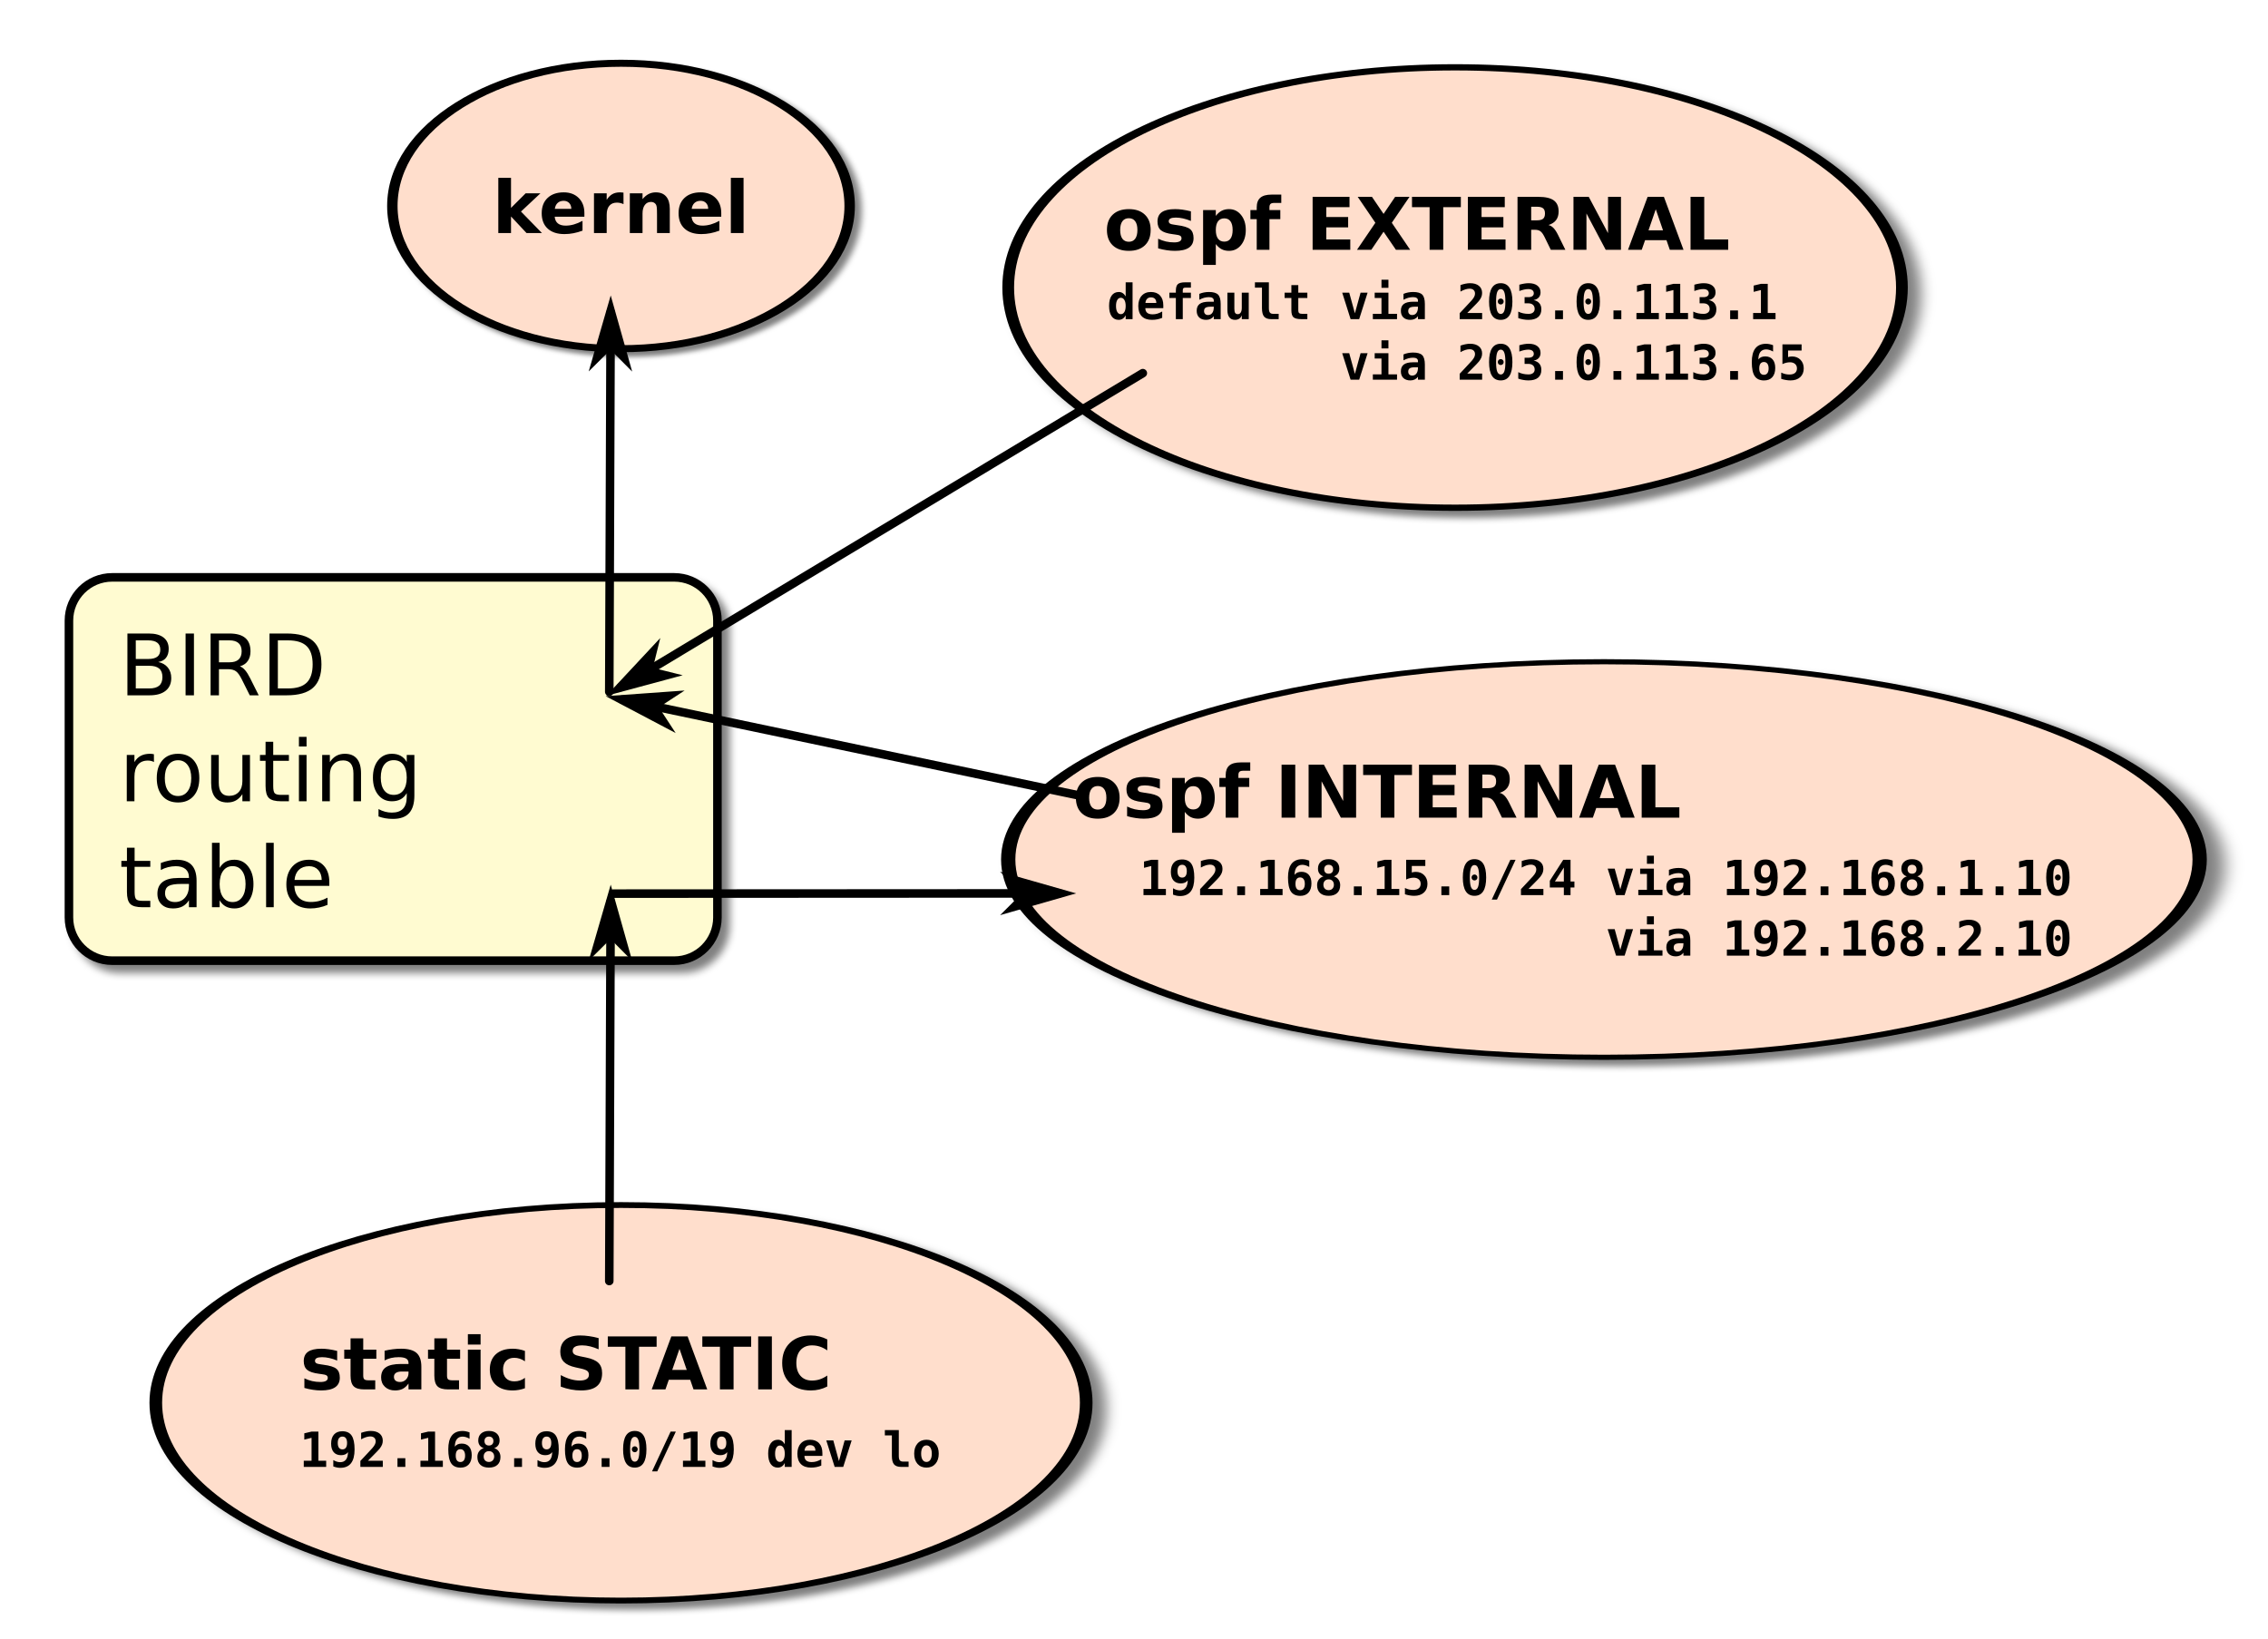
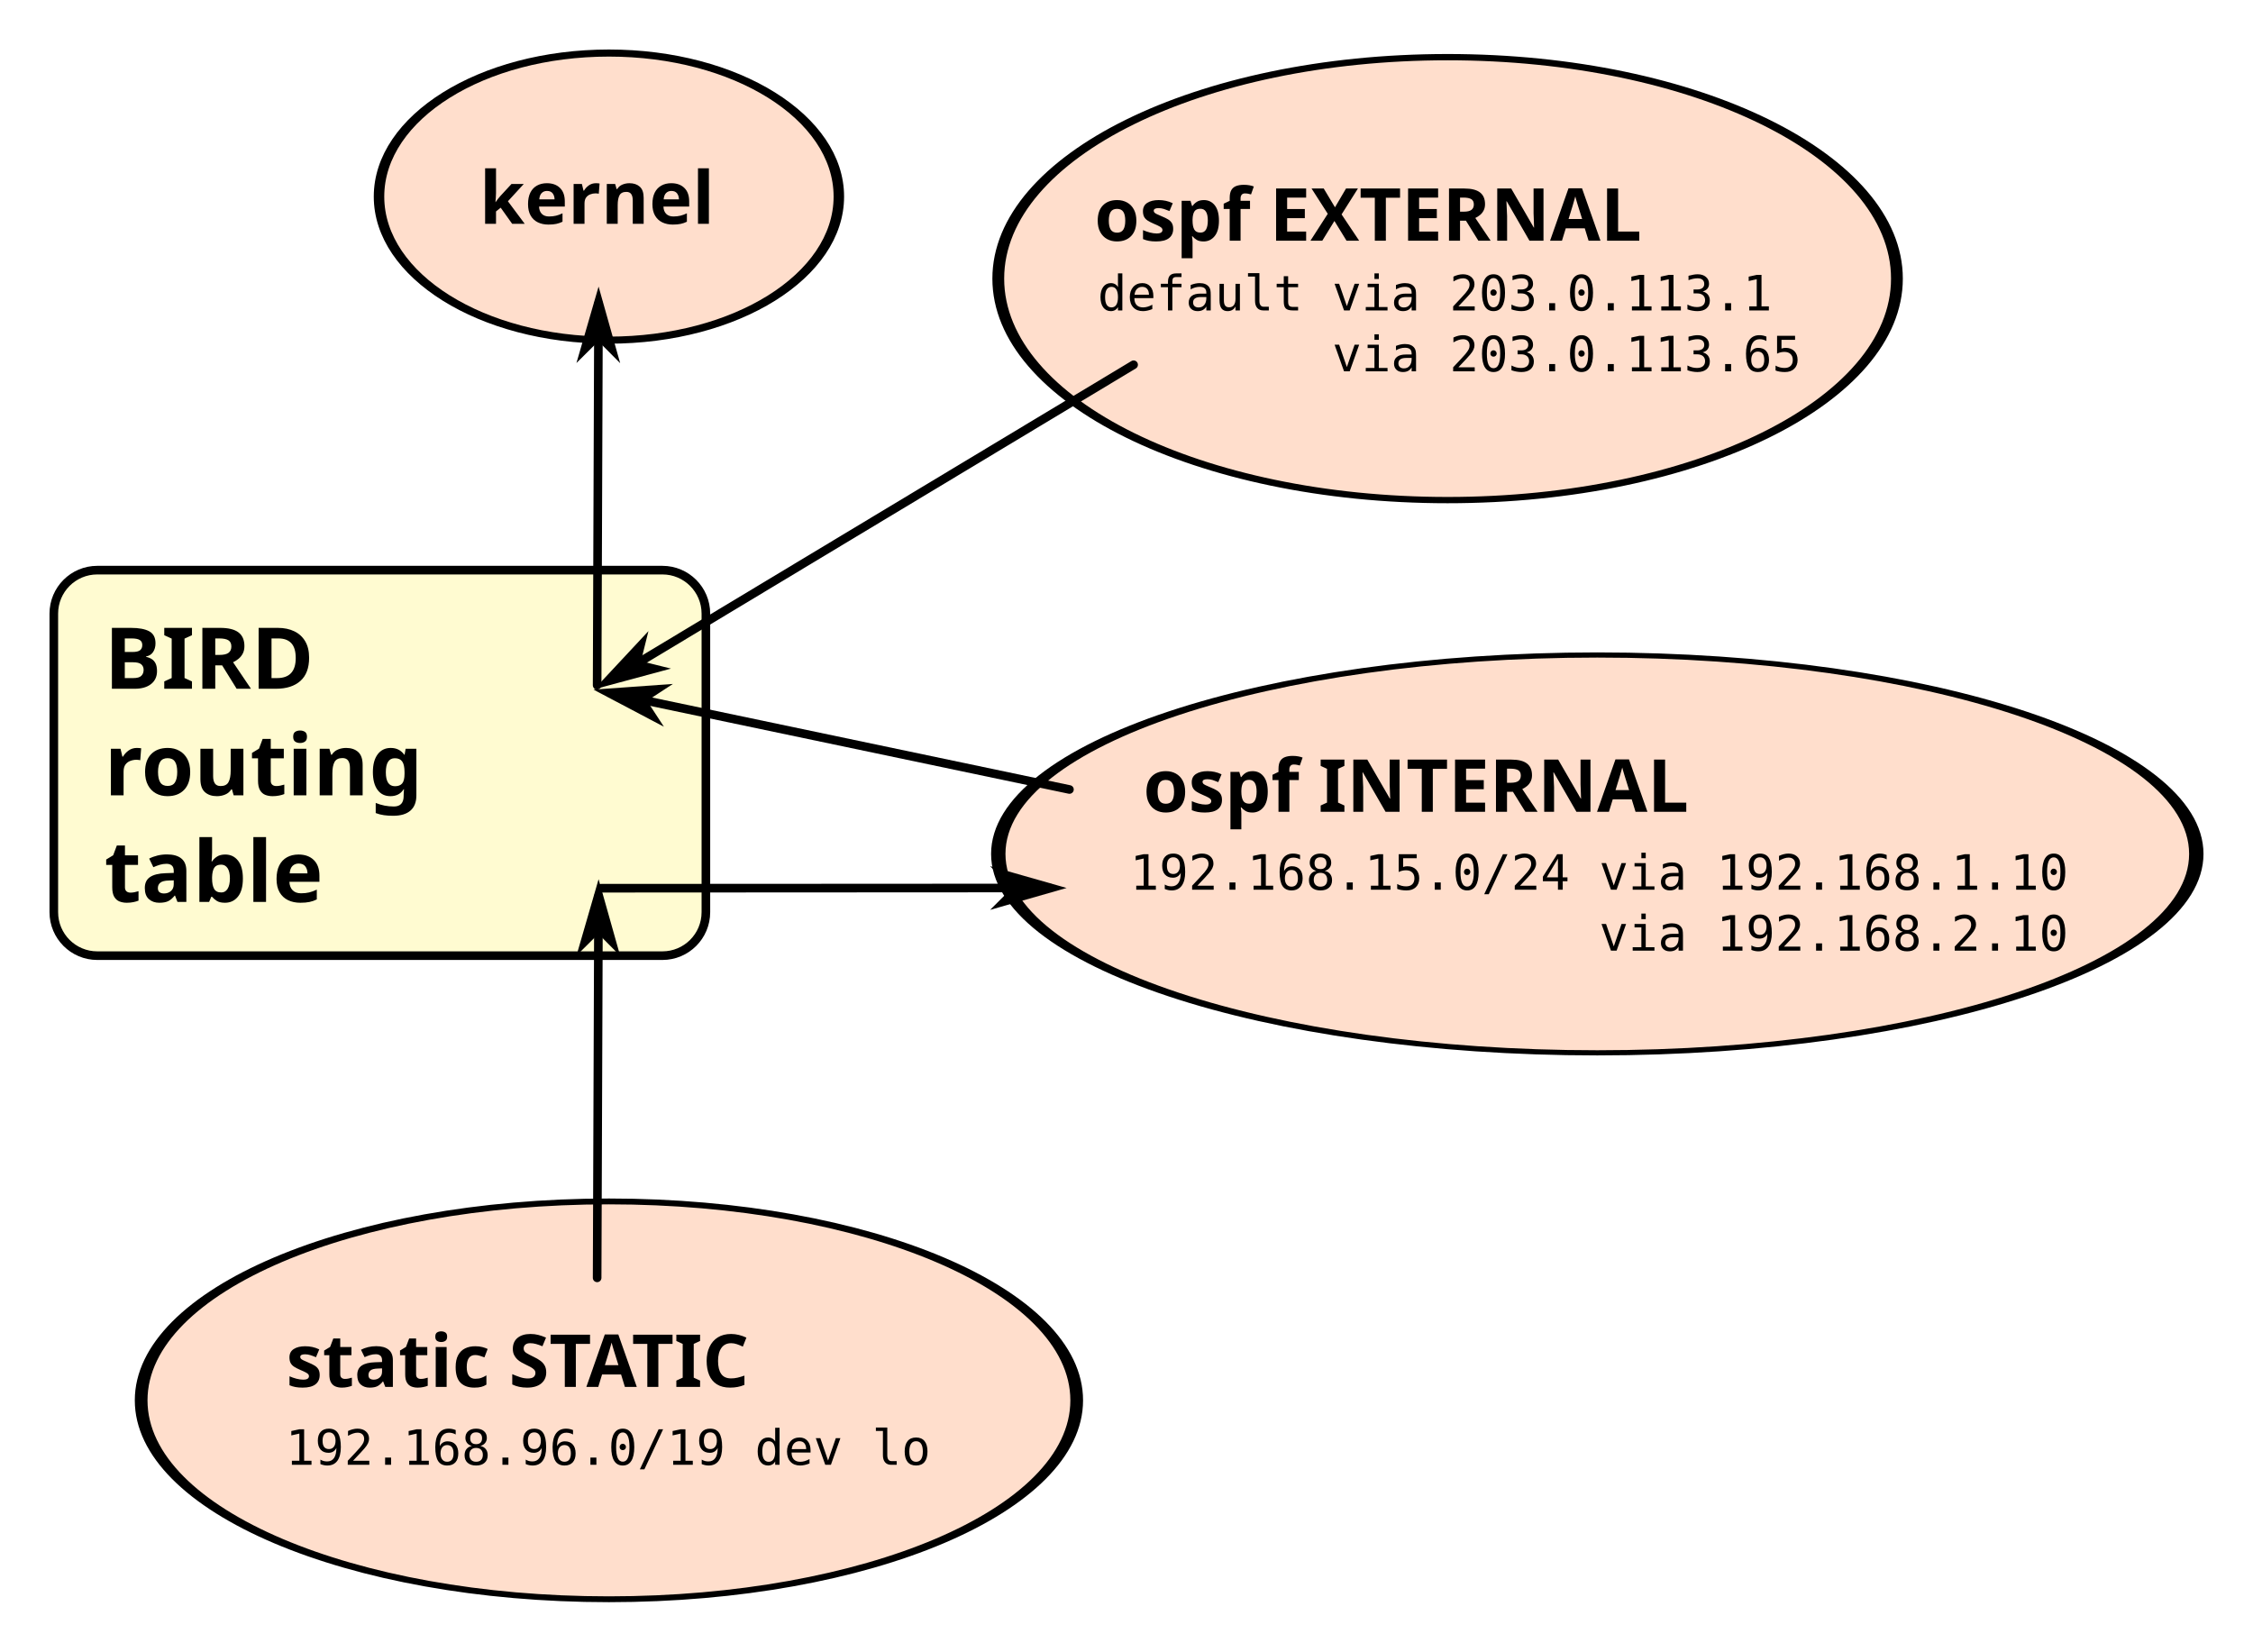
- <svg xmlns="http://www.w3.org/2000/svg" width="1059.448" height="765.655" id="svg3137" version="1.1">
+ <svg xmlns="http://www.w3.org/2000/svg" width="455.069" height="333.593" id="svg3137" version="1.1" viewBox="0 0 1046.66 767.263">
  <defs id="defs3139">
    <marker orient="auto" refY="0" refX="0" id="Arrow1Mend" style="overflow:visible">
-       <path id="path5550" d="M 0,0 5,-5 -12.5,0 5,5 0,0 z" style="fill-rule:evenodd;stroke:#000000;stroke-width:1pt;marker-start:none" transform="matrix(-0.4,0,0,-0.4,-4,0)" />
+       <path id="path5550" d="M 0,0 5,-5 -12.5,0 5,5 Z" style="fill-rule:evenodd;stroke:#000000;stroke-width:1pt;marker-start:none" transform="matrix(-0.4,0,0,-0.4,-4,0)" />
    </marker>
-     <marker orient="auto" refY="0" refX="0" id="Arrow1Lend" style="overflow:visible">
-       <path id="path5544" d="M 0,0 5,-5 -12.5,0 5,5 0,0 z" style="fill-rule:evenodd;stroke:#000000;stroke-width:1pt;marker-start:none" transform="matrix(-0.8,0,0,-0.8,-10,0)" />
-     </marker>
-     <linearGradient id="linearGradient5375">
-       <stop style="stop-color:#808080;stop-opacity:0.109;" offset="0" id="stop5377" />
-       <stop style="stop-color:#808080;stop-opacity:0.349;" offset="1" id="stop5379" />
-     </linearGradient>
-     <filter id="filter6183" width="1.5" height="1.5" x="-.25" y="-.25">
-       <feGaussianBlur id="feGaussianBlur6185" in="SourceAlpha" stdDeviation="2" result="blur" />
-       <feColorMatrix id="feColorMatrix6187" result="bluralpha" type="matrix" values="1 0 0 0 0 0 1 0 0 0 0 0 1 0 0 0 0 0 0.5 0 " />
-       <feOffset id="feOffset6189" in="bluralpha" dx="4" dy="4" result="offsetBlur" />
-       <feMerge id="feMerge6191">
-         <feMergeNode id="feMergeNode6193" in="offsetBlur" />
-         <feMergeNode id="feMergeNode6195" in="SourceGraphic" />
-       </feMerge>
-     </filter>
-     <filter id="filter6249" width="1.5" height="1.5" x="-.25" y="-.25">
-       <feGaussianBlur id="feGaussianBlur6251" in="SourceAlpha" stdDeviation="2" result="blur" />
-       <feColorMatrix id="feColorMatrix6253" result="bluralpha" type="matrix" values="1 0 0 0 0 0 1 0 0 0 0 0 1 0 0 0 0 0 0.5 0 " />
-       <feOffset id="feOffset6255" in="bluralpha" dx="4" dy="4" result="offsetBlur" />
-       <feMerge id="feMerge6257">
-         <feMergeNode id="feMergeNode6259" in="offsetBlur" />
-         <feMergeNode id="feMergeNode6261" in="SourceGraphic" />
-       </feMerge>
-     </filter>
-     <filter id="filter6263" width="1.5" height="1.5" x="-.25" y="-.25">
-       <feGaussianBlur id="feGaussianBlur6265" in="SourceAlpha" stdDeviation="2" result="blur" />
-       <feColorMatrix id="feColorMatrix6267" result="bluralpha" type="matrix" values="1 0 0 0 0 0 1 0 0 0 0 0 1 0 0 0 0 0 0.5 0 " />
-       <feOffset id="feOffset6269" in="bluralpha" dx="4" dy="4" result="offsetBlur" />
-       <feMerge id="feMerge6271">
-         <feMergeNode id="feMergeNode6273" in="offsetBlur" />
-         <feMergeNode id="feMergeNode6275" in="SourceGraphic" />
-       </feMerge>
-     </filter>
-     <filter id="filter6277" width="1.5" height="1.5" x="-.25" y="-.25">
-       <feGaussianBlur id="feGaussianBlur6279" in="SourceAlpha" stdDeviation="2" result="blur" />
-       <feColorMatrix id="feColorMatrix6281" result="bluralpha" type="matrix" values="1 0 0 0 0 0 1 0 0 0 0 0 1 0 0 0 0 0 0.5 0 " />
-       <feOffset id="feOffset6283" in="bluralpha" dx="4" dy="4" result="offsetBlur" />
-       <feMerge id="feMerge6285">
-         <feMergeNode id="feMergeNode6287" in="offsetBlur" />
-         <feMergeNode id="feMergeNode6289" in="SourceGraphic" />
-       </feMerge>
-     </filter>
-     <filter id="filter6291" width="1.5" height="1.5" x="-.25" y="-.25">
-       <feGaussianBlur id="feGaussianBlur6293" in="SourceAlpha" stdDeviation="2" result="blur" />
-       <feColorMatrix id="feColorMatrix6295" result="bluralpha" type="matrix" values="1 0 0 0 0 0 1 0 0 0 0 0 1 0 0 0 0 0 0.5 0 " />
-       <feOffset id="feOffset6297" in="bluralpha" dx="4" dy="4" result="offsetBlur" />
-       <feMerge id="feMerge6299">
-         <feMergeNode id="feMergeNode6301" in="offsetBlur" />
-         <feMergeNode id="feMergeNode6303" in="SourceGraphic" />
-       </feMerge>
-     </filter>
  </defs>
-   <g id="layer1" transform="translate(81.39054,-42.22994)">
-     <path style="color:#000000;fill:#ffdecc;fill-opacity:1;fill-rule:nonzero;stroke:#000000;stroke-width:6.172;stroke-linecap:butt;stroke-linejoin:miter;stroke-miterlimit:4;stroke-opacity:1;stroke-dasharray:none;stroke-dashoffset:0;marker:none;visibility:visible;display:inline;overflow:visible;filter:url(#filter6249);enable-background:accumulate" id="path3145" d="m 406.081,300.809 c 0,69.179 -60.603,125.259 -135.36,125.259 -74.758,0 -135.36,-56.08 -135.36,-125.259 0,-69.179 60.603,-125.259 135.36,-125.259 74.757,0 135.36,56.08 135.36,125.259 z" transform="matrix(0.7890782,0,0,0.5323564,-4.921884,-21.67556)" />
-     <text xml:space="preserve" style="font-size:33.949px;font-style:normal;font-weight:bold;line-height:125%;letter-spacing:0px;word-spacing:0px;fill:#000000;fill-opacity:1;stroke:none;font-family:Bitstream Vera Sans;-inkscape-font-specification:Sans Bold" x="148.541" y="151.118" id="text5387">
-       <tspan id="tspan5389" x="148.541" y="151.118">kernel</tspan>
+   <g id="layer1" transform="translate(74.18811,-47.13674)">
+     <ellipse style="color:#000000;display:inline;overflow:visible;visibility:visible;fill:#ffdecc;fill-opacity:1;fill-rule:nonzero;stroke:#000000;stroke-width:6.172;stroke-linecap:butt;stroke-linejoin:miter;stroke-miterlimit:4;stroke-dasharray:none;stroke-dashoffset:0;stroke-opacity:1;marker:none;enable-background:accumulate" id="path3145" transform="matrix(0.7890782,0,0,0.5323564,-4.921884,-21.67556)" cx="270.721" cy="300.809" rx="135.36" ry="125.259" />
+     <text xml:space="preserve" style="font-style:normal;font-variant:normal;font-weight:bold;font-stretch:normal;line-height:0%;font-family:sans-serif;-inkscape-font-specification:'sans-serif Bold';letter-spacing:0px;word-spacing:0px;fill:#000000;fill-opacity:1;stroke:none" x="148.541" y="151.118" id="text5387">
+       <tspan id="tspan5389" x="148.541" y="151.118" style="font-style:normal;font-variant:normal;font-weight:bold;font-stretch:normal;font-size:33.949px;line-height:1.25;font-family:sans-serif;-inkscape-font-specification:'sans-serif Bold'">kernel</tspan>
    </text>
-     <path transform="matrix(1.605434,0,0,0.7376939,-225.9264,475.7366)" d="m 406.081,300.809 c 0,69.179 -60.603,125.259 -135.36,125.259 -74.758,0 -135.36,-56.08 -135.36,-125.259 0,-69.179 60.603,-125.259 135.36,-125.259 74.757,0 135.36,56.08 135.36,125.259 z" id="use5409" style="color:#000000;fill:#ffdecc;fill-opacity:1;stroke:#000000;stroke-width:3.676;stroke-linecap:butt;stroke-linejoin:miter;stroke-miterlimit:4;stroke-opacity:1;stroke-dasharray:none;stroke-dashoffset:0;marker:none;visibility:visible;display:inline;overflow:visible;filter:url(#filter6291);enable-background:accumulate" />
+     <ellipse transform="matrix(1.605434,0,0,0.7376939,-225.9264,475.7366)" id="use5409" style="color:#000000;display:inline;overflow:visible;visibility:visible;fill:#ffdecc;fill-opacity:1;stroke:#000000;stroke-width:3.676;stroke-linecap:butt;stroke-linejoin:miter;stroke-miterlimit:4;stroke-dasharray:none;stroke-dashoffset:0;stroke-opacity:1;marker:none;enable-background:accumulate" cx="270.721" cy="300.809" rx="135.36" ry="125.259" />
    <g id="g6404">
-       <text id="text5411" y="691.389" x="58.751" style="font-size:33.949px;font-style:normal;font-weight:bold;text-align:start;line-height:125%;letter-spacing:0px;word-spacing:0px;text-anchor:start;fill:#000000;fill-opacity:1;stroke:none;font-family:Bitstream Vera Sans;-inkscape-font-specification:Sans Bold" xml:space="preserve">
-         <tspan y="691.389" x="58.751" id="tspan5415">static STATIC</tspan>
+       <text id="text5411" y="691.389" x="58.751" style="font-style:normal;font-variant:normal;font-weight:bold;font-stretch:normal;line-height:0%;font-family:sans-serif;-inkscape-font-specification:'sans-serif Bold';text-align:start;letter-spacing:0px;word-spacing:0px;text-anchor:start;fill:#000000;fill-opacity:1;stroke:none" xml:space="preserve">
+         <tspan y="691.389" x="58.751" id="tspan5415" style="font-style:normal;font-variant:normal;font-weight:bold;font-stretch:normal;font-size:33.949px;line-height:1.25;font-family:sans-serif;-inkscape-font-specification:'sans-serif Bold'">static STATIC</tspan>
      </text>
-       <text id="text5423" y="727.588" x="58.43" style="font-size:22.633px;font-style:normal;font-variant:normal;font-weight:bold;font-stretch:normal;line-height:125%;letter-spacing:0px;word-spacing:0px;fill:#000000;fill-opacity:1;stroke:none;font-family:Bitstream Vera Sans Mono;-inkscape-font-specification:Bitstream Vera Sans Mono Bold" xml:space="preserve">
-         <tspan y="727.588" x="58.43" id="tspan5425">192.168.96.0/19 dev lo</tspan>
+       <text id="text5423" y="727.588" x="58.43" style="font-style:normal;font-variant:normal;font-weight:normal;font-stretch:normal;line-height:0%;font-family:monospace;-inkscape-font-specification:monospace;letter-spacing:0px;word-spacing:0px;fill:#000000;fill-opacity:1;stroke:none" xml:space="preserve">
+         <tspan y="727.588" x="58.43" id="tspan5425" style="font-style:normal;font-variant:normal;font-weight:normal;font-stretch:normal;font-size:22.633px;line-height:1.25;font-family:monospace;-inkscape-font-specification:monospace">192.168.96.0/19 dev lo</tspan>
      </text>
    </g>
-     <path transform="matrix(2.055837,0,0,0.7376939,111.296,221.9026)" d="m 406.081,300.809 c 0,69.179 -60.603,125.259 -135.36,125.259 -74.758,0 -135.36,-56.08 -135.36,-125.259 0,-69.179 60.603,-125.259 135.36,-125.259 74.757,0 135.36,56.08 135.36,125.259 z" id="use5399" style="color:#000000;fill:#ffdecc;fill-opacity:1;fill-rule:nonzero;stroke:#000000;stroke-width:3.248;stroke-linecap:butt;stroke-linejoin:miter;stroke-miterlimit:4;stroke-opacity:1;stroke-dasharray:none;stroke-dashoffset:0;marker:none;visibility:visible;display:inline;overflow:visible;filter:url(#filter6277);enable-background:accumulate" />
-     <text xml:space="preserve" style="font-size:33.949px;font-style:normal;font-weight:bold;text-align:center;line-height:125%;letter-spacing:0px;word-spacing:0px;text-anchor:middle;fill:#000000;fill-opacity:1;stroke:none;font-family:Bitstream Vera Sans;-inkscape-font-specification:Sans Bold" x="591.424" y="424.243" id="text5401">
-       <tspan id="tspan5405" x="591.424" y="424.243">ospf INTERNAL</tspan>
+     <ellipse transform="matrix(2.055837,0,0,0.7376939,111.296,221.9026)" id="use5399" style="color:#000000;display:inline;overflow:visible;visibility:visible;fill:#ffdecc;fill-opacity:1;fill-rule:nonzero;stroke:#000000;stroke-width:3.248;stroke-linecap:butt;stroke-linejoin:miter;stroke-miterlimit:4;stroke-dasharray:none;stroke-dashoffset:0;stroke-opacity:1;marker:none;enable-background:accumulate" cx="270.721" cy="300.809" rx="135.36" ry="125.259" />
+     <text xml:space="preserve" style="font-style:normal;font-variant:normal;font-weight:bold;font-stretch:normal;line-height:0%;font-family:sans-serif;-inkscape-font-specification:'sans-serif Bold';text-align:center;letter-spacing:0px;word-spacing:0px;text-anchor:middle;fill:#000000;fill-opacity:1;stroke:none" x="591.424" y="424.243" id="text5401">
+       <tspan id="tspan5405" x="591.424" y="424.243" style="font-style:normal;font-variant:normal;font-weight:bold;font-stretch:normal;font-size:33.949px;line-height:1.25;font-family:sans-serif;-inkscape-font-specification:'sans-serif Bold'">ospf INTERNAL</tspan>
    </text>
-     <text id="text5431" y="460.443" x="450.688" style="font-size:22.633px;font-style:normal;font-variant:normal;font-weight:bold;font-stretch:normal;line-height:125%;letter-spacing:0px;word-spacing:0px;fill:#000000;fill-opacity:1;stroke:none;font-family:Bitstream Vera Sans Mono;-inkscape-font-specification:Bitstream Vera Sans Mono Bold" xml:space="preserve">
-       <tspan y="460.443" x="450.688" id="tspan5433">192.168.15.0/24 via 192.168.1.10</tspan>
-       <tspan y="488.733" x="450.688" id="tspan5435">                via 192.168.2.10</tspan>
+     <text id="text5431" y="460.443" x="450.688" style="font-style:normal;font-variant:normal;font-weight:normal;font-stretch:normal;line-height:0%;font-family:monospace;-inkscape-font-specification:monospace;letter-spacing:0px;word-spacing:0px;fill:#000000;fill-opacity:1;stroke:none" xml:space="preserve">
+       <tspan y="460.443" x="450.688" id="tspan5433" style="font-style:normal;font-variant:normal;font-weight:normal;font-stretch:normal;font-size:22.633px;line-height:1.25;font-family:monospace;-inkscape-font-specification:monospace">192.168.15.0/24 via 192.168.1.10</tspan>
+       <tspan y="488.734" x="450.688" id="tspan5435" style="font-style:normal;font-variant:normal;font-weight:normal;font-stretch:normal;font-size:22.633px;line-height:1.25;font-family:monospace;-inkscape-font-specification:monospace">                via 192.168.2.10</tspan>
    </text>
-     <path transform="matrix(1.542096,0,0,0.8213499,180.8362,-70.50309)" d="m 406.081,300.809 c 0,69.179 -60.603,125.259 -135.36,125.259 -74.758,0 -135.36,-56.08 -135.36,-125.259 0,-69.179 60.603,-125.259 135.36,-125.259 74.757,0 135.36,56.08 135.36,125.259 z" id="use5391" style="color:#000000;fill:#ffdecc;fill-opacity:1;fill-rule:nonzero;stroke:#000000;stroke-width:3.554;stroke-linecap:butt;stroke-linejoin:miter;stroke-miterlimit:4;stroke-opacity:1;stroke-dasharray:none;stroke-dashoffset:0;marker:none;visibility:visible;display:inline;overflow:visible;filter:url(#filter6263);enable-background:accumulate" />
-     <text id="text5393" y="158.952" x="434.237" style="font-size:33.949px;font-style:normal;font-weight:bold;text-align:start;line-height:125%;letter-spacing:0px;word-spacing:0px;text-anchor:start;fill:#000000;fill-opacity:1;stroke:none;font-family:Bitstream Vera Sans;-inkscape-font-specification:Sans Bold" xml:space="preserve">
-       <tspan y="158.952" x="434.237" id="tspan5397">ospf EXTERNAL</tspan>
+     <ellipse transform="matrix(1.542096,0,0,0.8213499,180.8362,-70.50309)" id="use5391" style="color:#000000;display:inline;overflow:visible;visibility:visible;fill:#ffdecc;fill-opacity:1;fill-rule:nonzero;stroke:#000000;stroke-width:3.554;stroke-linecap:butt;stroke-linejoin:miter;stroke-miterlimit:4;stroke-dasharray:none;stroke-dashoffset:0;stroke-opacity:1;marker:none;enable-background:accumulate" cx="270.721" cy="300.809" rx="135.36" ry="125.259" />
+     <text id="text5393" y="158.952" x="434.237" style="font-style:normal;font-variant:normal;font-weight:bold;font-stretch:normal;line-height:0%;font-family:sans-serif;-inkscape-font-specification:'sans-serif Bold';text-align:start;letter-spacing:0px;word-spacing:0px;text-anchor:start;fill:#000000;fill-opacity:1;stroke:none" xml:space="preserve">
+       <tspan y="158.952" x="434.237" id="tspan5397" style="font-style:normal;font-variant:normal;font-weight:bold;font-stretch:normal;font-size:33.949px;line-height:1.25;font-family:sans-serif;-inkscape-font-specification:'sans-serif Bold'">ospf EXTERNAL</tspan>
    </text>
-     <text xml:space="preserve" style="font-size:22.633px;font-style:normal;font-variant:normal;font-weight:bold;font-stretch:normal;line-height:125%;letter-spacing:0px;word-spacing:0px;fill:#000000;fill-opacity:1;stroke:none;font-family:Bitstream Vera Sans Mono;-inkscape-font-specification:Bitstream Vera Sans Mono Bold" x="435.696" y="191.34" id="text5437">
-       <tspan id="tspan5441" x="435.696" y="191.34">default via 203.0.113.1</tspan>
-       <tspan x="435.696" y="219.631" id="tspan5445">        via 203.0.113.65</tspan>
+     <text xml:space="preserve" style="font-style:normal;font-variant:normal;font-weight:normal;font-stretch:normal;line-height:0%;font-family:monospace;-inkscape-font-specification:monospace;letter-spacing:0px;word-spacing:0px;fill:#000000;fill-opacity:1;stroke:none" x="435.696" y="191.34" id="text5437">
+       <tspan id="tspan5441" x="435.696" y="191.34" style="font-style:normal;font-variant:normal;font-weight:normal;font-stretch:normal;font-size:22.633px;line-height:1.25;font-family:monospace;-inkscape-font-specification:monospace">default via 203.0.113.1</tspan>
+       <tspan x="435.696" y="219.631" id="tspan5445" style="font-style:normal;font-variant:normal;font-weight:normal;font-stretch:normal;font-size:22.633px;line-height:1.25;font-family:monospace;-inkscape-font-specification:monospace">        via 203.0.113.65</tspan>
    </text>
-     <rect style="color:#000000;fill:#fffbd1;fill-opacity:1;stroke:#000000;stroke-width:4.242;stroke-linecap:butt;stroke-linejoin:round;stroke-miterlimit:4;stroke-opacity:1;stroke-dasharray:none;stroke-dashoffset:0;marker:none;visibility:visible;display:inline;overflow:visible;filter:url(#filter6183);enable-background:accumulate" id="rect5510" width="321.229" height="189.909" x="-79.391" y="298.945" rx="21.424" ry="21.424" transform="matrix(0.9430313,0,0,0.9430313,25.67966,30.06927)" />
-     <text xml:space="preserve" style="font-size:39.607px;font-style:normal;font-variant:normal;font-weight:normal;font-stretch:normal;line-height:125%;letter-spacing:0px;word-spacing:0px;fill:#000000;fill-opacity:1;stroke:none;font-family:Bitstream Vera Sans;-inkscape-font-specification:Bitstream Vera Sans" x="-25.761" y="367.087" id="text5520">
-       <tspan id="tspan5522" x="-25.761" y="367.087">BIRD</tspan>
-       <tspan x="-25.761" y="416.596" id="tspan5524">routing</tspan>
-       <tspan id="tspan5534" x="-25.761" y="466.106">table</tspan>
+     <rect style="color:#000000;display:inline;overflow:visible;visibility:visible;fill:#fffbd1;fill-opacity:1;stroke:#000000;stroke-width:4.242;stroke-linecap:butt;stroke-linejoin:round;stroke-miterlimit:4;stroke-dasharray:none;stroke-dashoffset:0;stroke-opacity:1;marker:none;enable-background:accumulate" id="rect5510" width="321.229" height="189.909" x="-79.391" y="298.945" rx="21.424" ry="21.424" transform="matrix(0.9430313,0,0,0.9430313,25.67966,30.06927)" />
+     <text xml:space="preserve" style="font-style:normal;font-variant:normal;font-weight:bold;font-stretch:normal;line-height:0%;font-family:sans-serif;-inkscape-font-specification:'sans-serif Bold';letter-spacing:0px;word-spacing:0px;fill:#000000;fill-opacity:1;stroke:none" x="-25.761" y="367.087" id="text5520">
+       <tspan id="tspan5522" x="-25.761" y="367.087" style="font-style:normal;font-variant:normal;font-weight:bold;font-stretch:normal;font-size:39.607px;line-height:1.25;font-family:sans-serif;-inkscape-font-specification:'sans-serif Bold'">BIRD</tspan>
+       <tspan x="-25.761" y="416.596" id="tspan5524" style="font-style:normal;font-variant:normal;font-weight:bold;font-stretch:normal;font-size:39.607px;line-height:1.25;font-family:sans-serif;-inkscape-font-specification:'sans-serif Bold'">routing</tspan>
+       <tspan id="tspan5534" x="-25.761" y="466.106" style="font-style:normal;font-variant:normal;font-weight:bold;font-stretch:normal;font-size:39.607px;line-height:1.25;font-family:sans-serif;-inkscape-font-specification:'sans-serif Bold'">table</tspan>
    </text>
-     <path style="fill:none;stroke:#000000;stroke-width:4;stroke-linecap:round;stroke-linejoin:miter;stroke-miterlimit:4;stroke-opacity:1;stroke-dasharray:none;marker-end:url(#Arrow1Mend)" d="M 422.637,413.88 209.254,369.108" id="path5536" />
-     <path id="path6168" d="M 452.447,216.576 208.58,363.277" style="fill:none;stroke:#000000;stroke-width:4;stroke-linecap:round;stroke-linejoin:miter;stroke-miterlimit:4;stroke-opacity:1;stroke-dasharray:none;marker-end:url(#Arrow1Mend)" />
-     <path style="fill:none;stroke:#000000;stroke-width:4;stroke-linecap:round;stroke-linejoin:miter;stroke-miterlimit:4;stroke-opacity:1;stroke-dasharray:none;marker-end:url(#Arrow1Mend)" d="m 203.217,365.44 0.648,-177.297" id="path6170" />
-     <path id="path6172" d="m 203.217,640.743 0.648,-177.297" style="fill:none;stroke:#000000;stroke-width:4;stroke-linecap:round;stroke-linejoin:miter;stroke-miterlimit:4;stroke-opacity:1;stroke-dasharray:none;marker-end:url(#Arrow1Mend)" />
-     <path style="fill:none;stroke:#000000;stroke-width:4;stroke-linecap:round;stroke-linejoin:miter;stroke-miterlimit:4;stroke-opacity:1;stroke-dasharray:none;marker-end:url(#Arrow1Mend)" d="m 205.122,459.748 208.316,-0.113" id="path6174" />
+     <path style="fill:none;stroke:#000000;stroke-width:4;stroke-linecap:round;stroke-linejoin:miter;stroke-miterlimit:4;stroke-dasharray:none;stroke-opacity:1;marker-end:url(#Arrow1Mend)" d="M 422.637,413.88 209.254,369.108" id="path5536" />
+     <path id="path6168" d="M 452.447,216.576 208.58,363.277" style="fill:none;stroke:#000000;stroke-width:4;stroke-linecap:round;stroke-linejoin:miter;stroke-miterlimit:4;stroke-dasharray:none;stroke-opacity:1;marker-end:url(#Arrow1Mend)" />
+     <path style="fill:none;stroke:#000000;stroke-width:4;stroke-linecap:round;stroke-linejoin:miter;stroke-miterlimit:4;stroke-dasharray:none;stroke-opacity:1;marker-end:url(#Arrow1Mend)" d="m 203.217,365.44 0.648,-177.297" id="path6170" />
+     <path id="path6172" d="m 203.217,640.743 0.648,-177.297" style="fill:none;stroke:#000000;stroke-width:4;stroke-linecap:round;stroke-linejoin:miter;stroke-miterlimit:4;stroke-dasharray:none;stroke-opacity:1;marker-end:url(#Arrow1Mend)" />
+     <path style="fill:none;stroke:#000000;stroke-width:4;stroke-linecap:round;stroke-linejoin:miter;stroke-miterlimit:4;stroke-dasharray:none;stroke-opacity:1;marker-end:url(#Arrow1Mend)" d="m 205.122,459.748 208.316,-0.113" id="path6174" />
  </g>
</svg>
